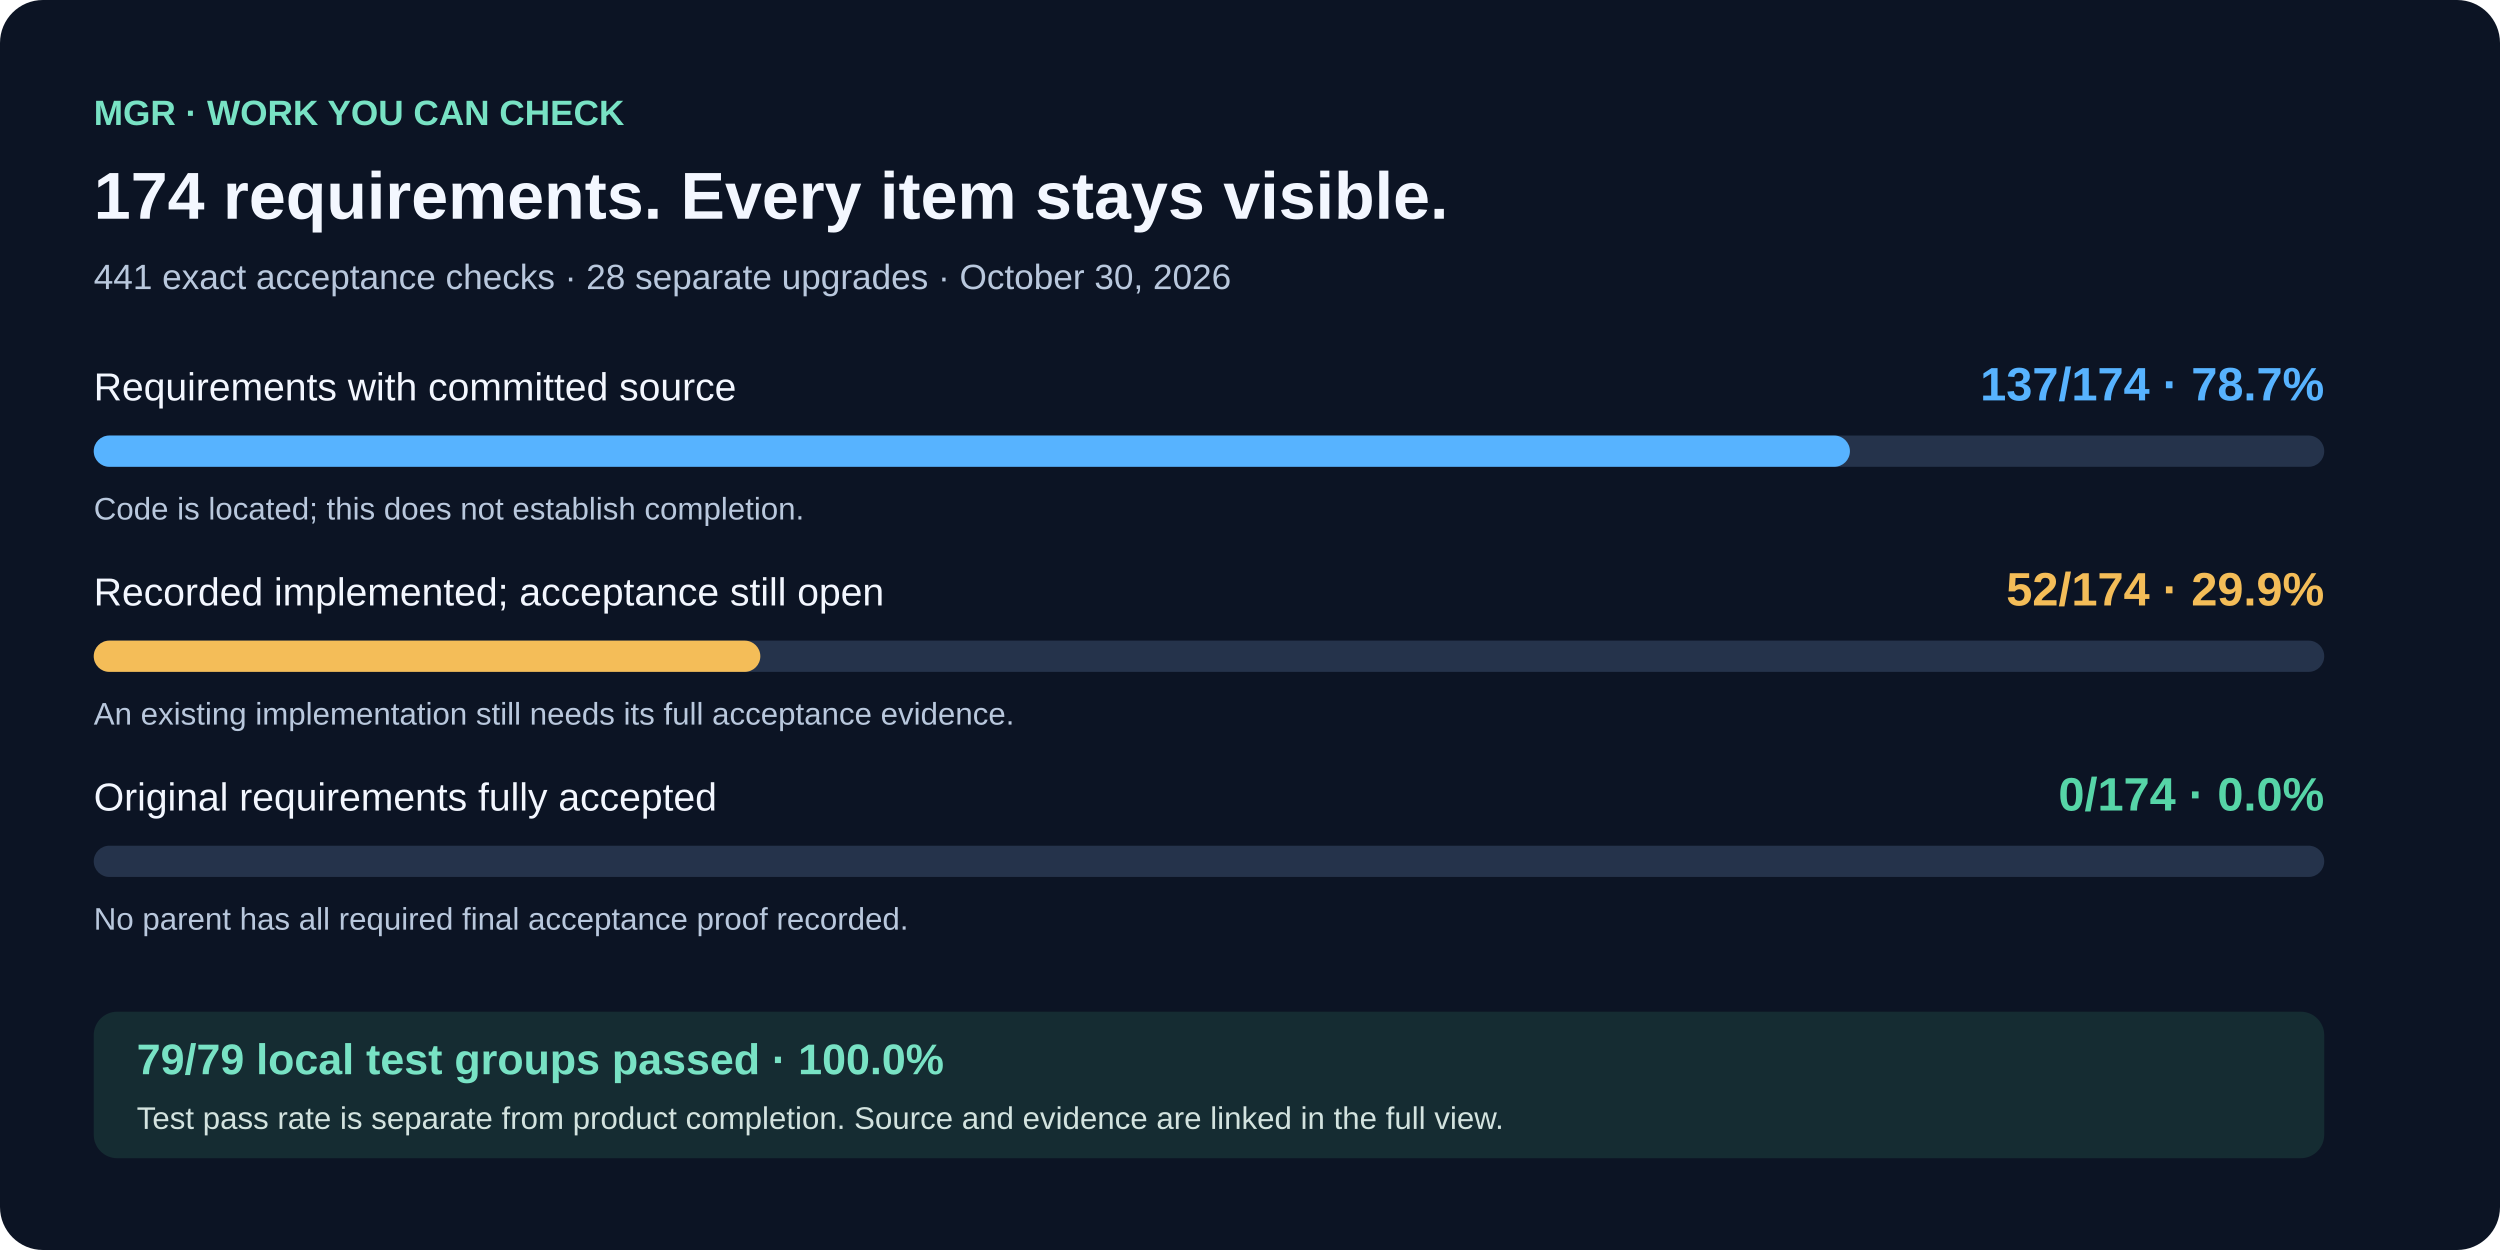
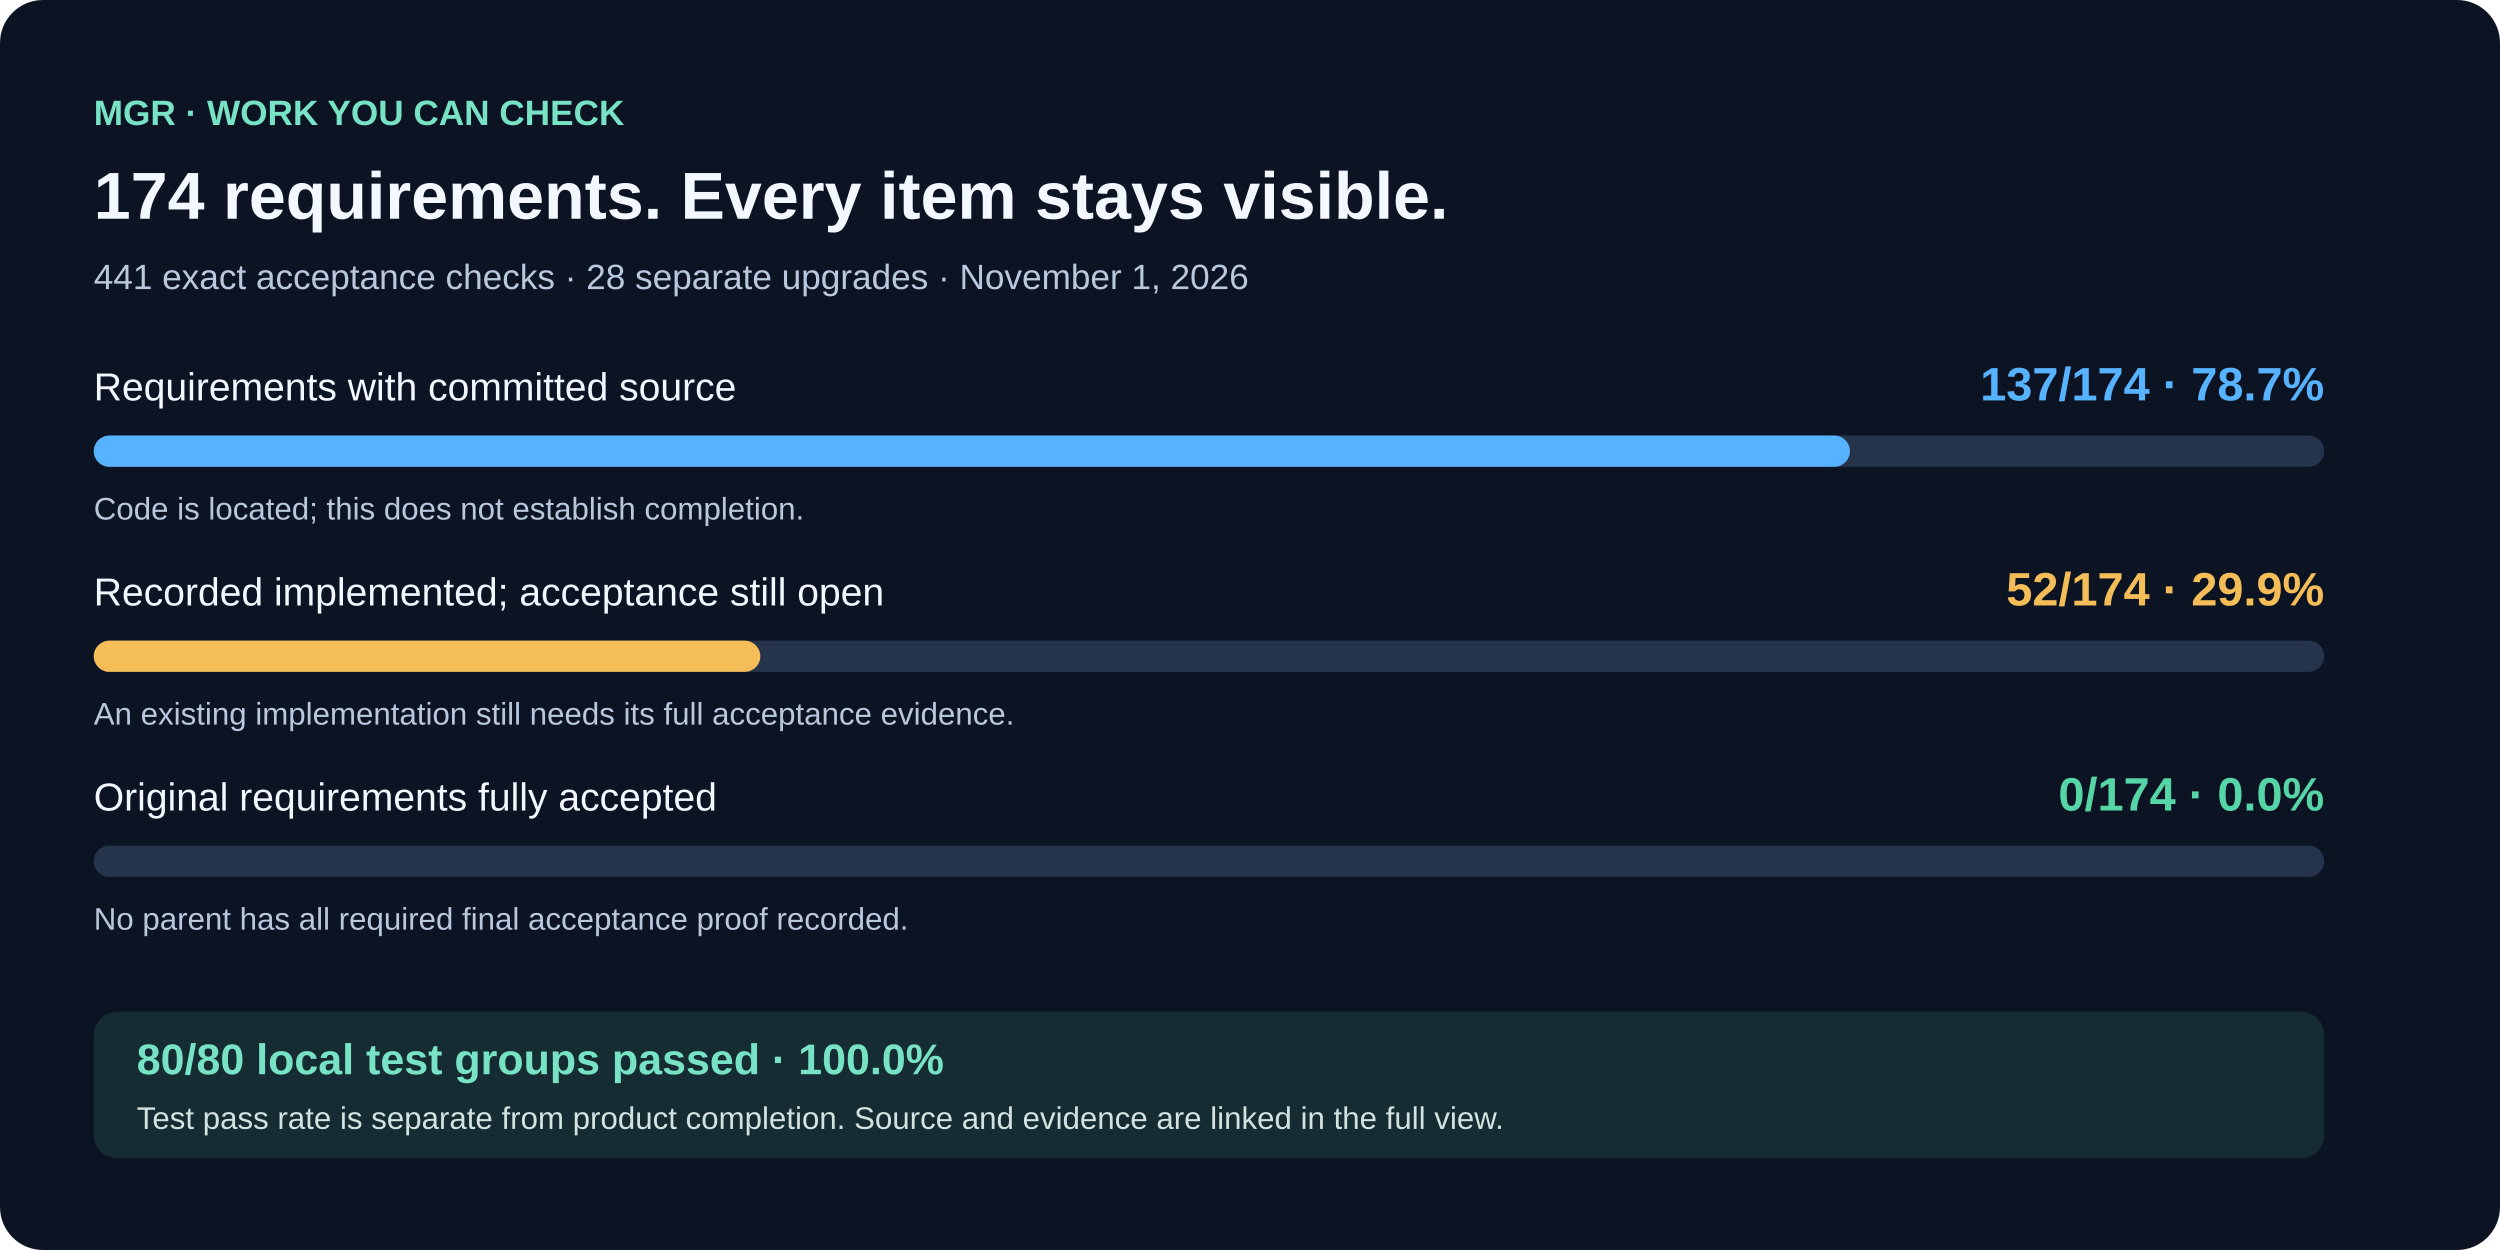
<svg xmlns="http://www.w3.org/2000/svg" width="1280" height="640" viewBox="0 0 1280 640" role="img" aria-labelledby="title desc">
  <rect width="1280" height="640" rx="22" fill="#0c1424" />
  <g font-family="Arial, sans-serif">
    <text x="48" y="64" fill="#78e2c4" font-size="18" font-weight="700">MGR · WORK YOU CAN CHECK</text>
    <text x="48" y="112" fill="#f3f7ff" font-size="34" font-weight="700">174 requirements. Every item stays visible.</text>
-     <text x="48" y="148" fill="#b9c8dd" font-size="18">441 exact acceptance checks · 28 separate upgrades · October 30, 2026</text>
+     <text x="48" y="148" fill="#b9c8dd" font-size="18">441 exact acceptance checks · 28 separate upgrades · November 1, 2026</text>
    <text x="48" y="205" fill="#f3f7ff" font-size="20">Requirements with committed source</text>
    <text x="1190" y="205" text-anchor="end" fill="#57b3ff" font-size="24" font-weight="700">137/174 · 78.7%</text>
    <rect x="48" y="223" width="1142" height="16" rx="8" fill="#25334b" />
    <rect x="48" y="223" width="899.161" height="16" rx="8" fill="#57b3ff" />
    <text x="48" y="266" fill="#b9c8dd" font-size="16">Code is located; this does not establish completion.</text>
    <text x="48" y="310" fill="#f3f7ff" font-size="20">Recorded implemented; acceptance still open</text>
    <text x="1190" y="310" text-anchor="end" fill="#f4bd58" font-size="24" font-weight="700">52/174 · 29.9%</text>
    <rect x="48" y="328" width="1142" height="16" rx="8" fill="#25334b" />
    <rect x="48" y="328" width="341.287" height="16" rx="8" fill="#f4bd58" />
    <text x="48" y="371" fill="#b9c8dd" font-size="16">An existing implementation still needs its full acceptance evidence.</text>
    <text x="48" y="415" fill="#f3f7ff" font-size="20">Original requirements fully accepted</text>
    <text x="1190" y="415" text-anchor="end" fill="#56d5a7" font-size="24" font-weight="700">0/174 · 0.0%</text>
    <rect x="48" y="433" width="1142" height="16" rx="8" fill="#25334b" />
    <rect x="48" y="433" width="0" height="16" rx="8" fill="#56d5a7" />
    <text x="48" y="476" fill="#b9c8dd" font-size="16">No parent has all required final acceptance proof recorded.</text>
    <rect x="48" y="518" width="1142" height="75" rx="12" fill="#152c32" />
-     <text x="70" y="550" fill="#78e2c4" font-size="22" font-weight="700">79/79 local test groups passed · 100.0%</text>
+     <text x="70" y="550" fill="#78e2c4" font-size="22" font-weight="700">80/80 local test groups passed · 100.0%</text>
    <text x="70" y="578" fill="#d3e3df" font-size="16">Test pass rate is separate from product completion. Source and evidence are linked in the full view.</text>
  </g>
</svg>
